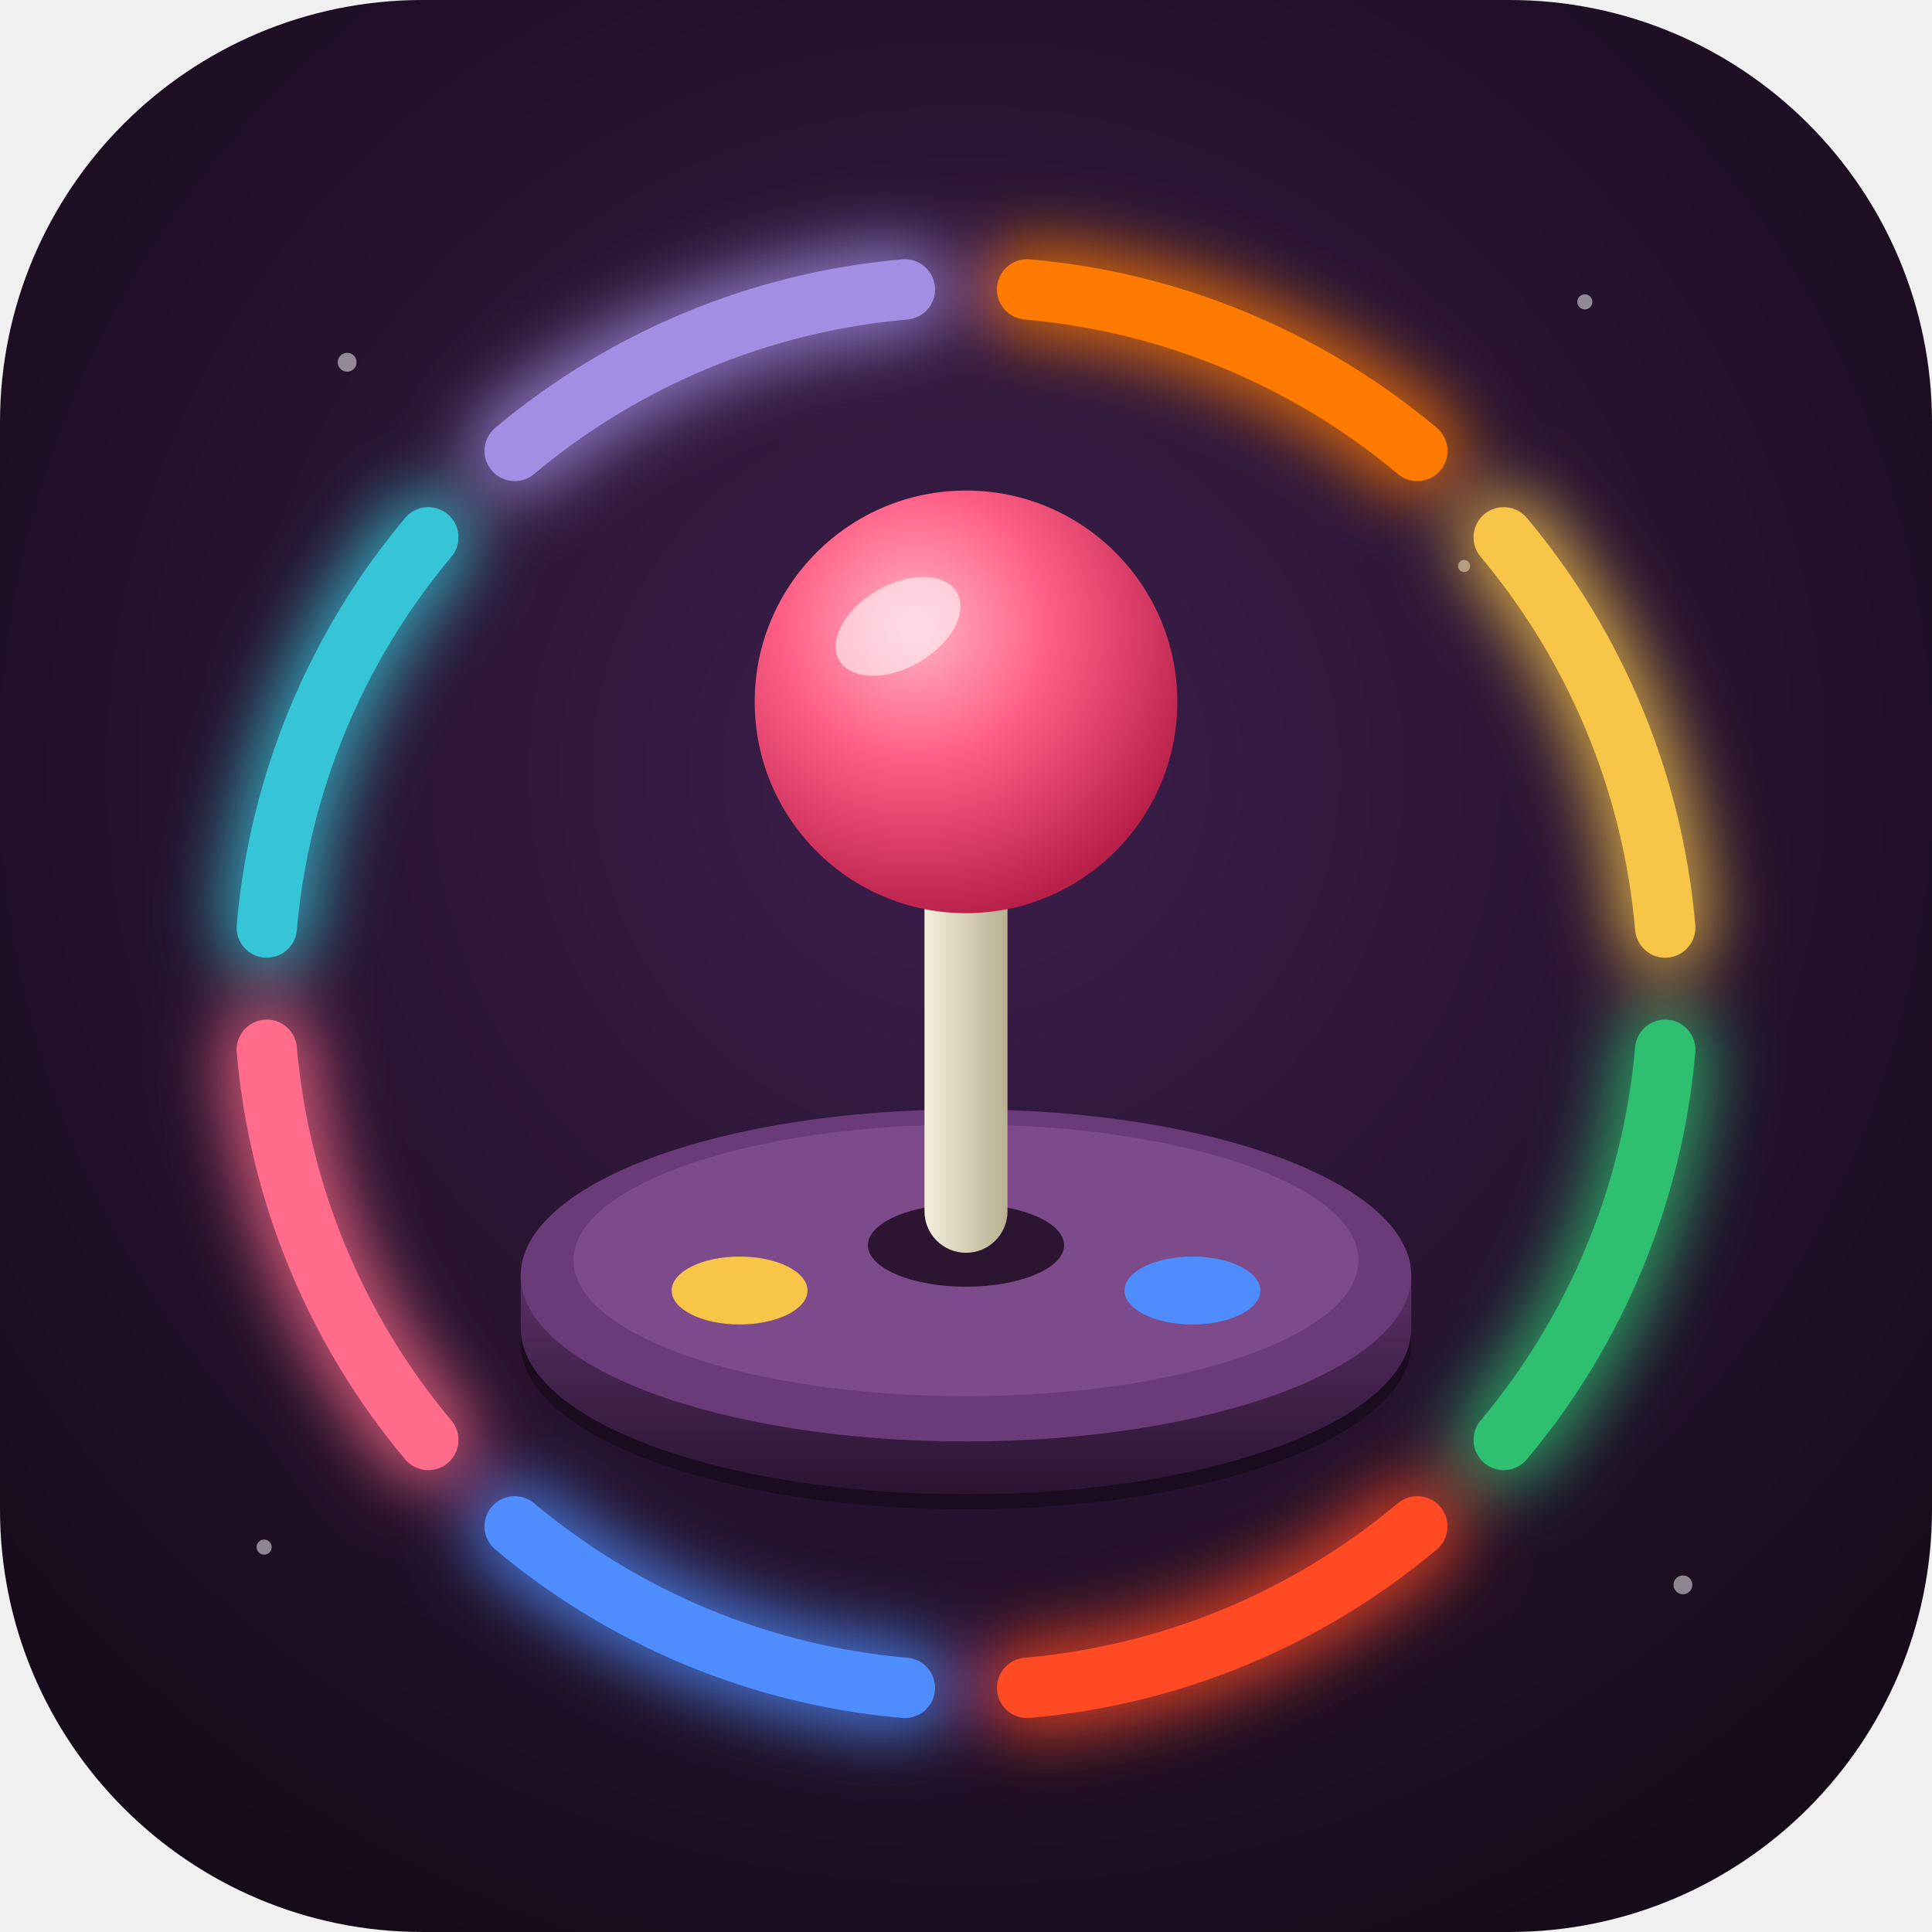
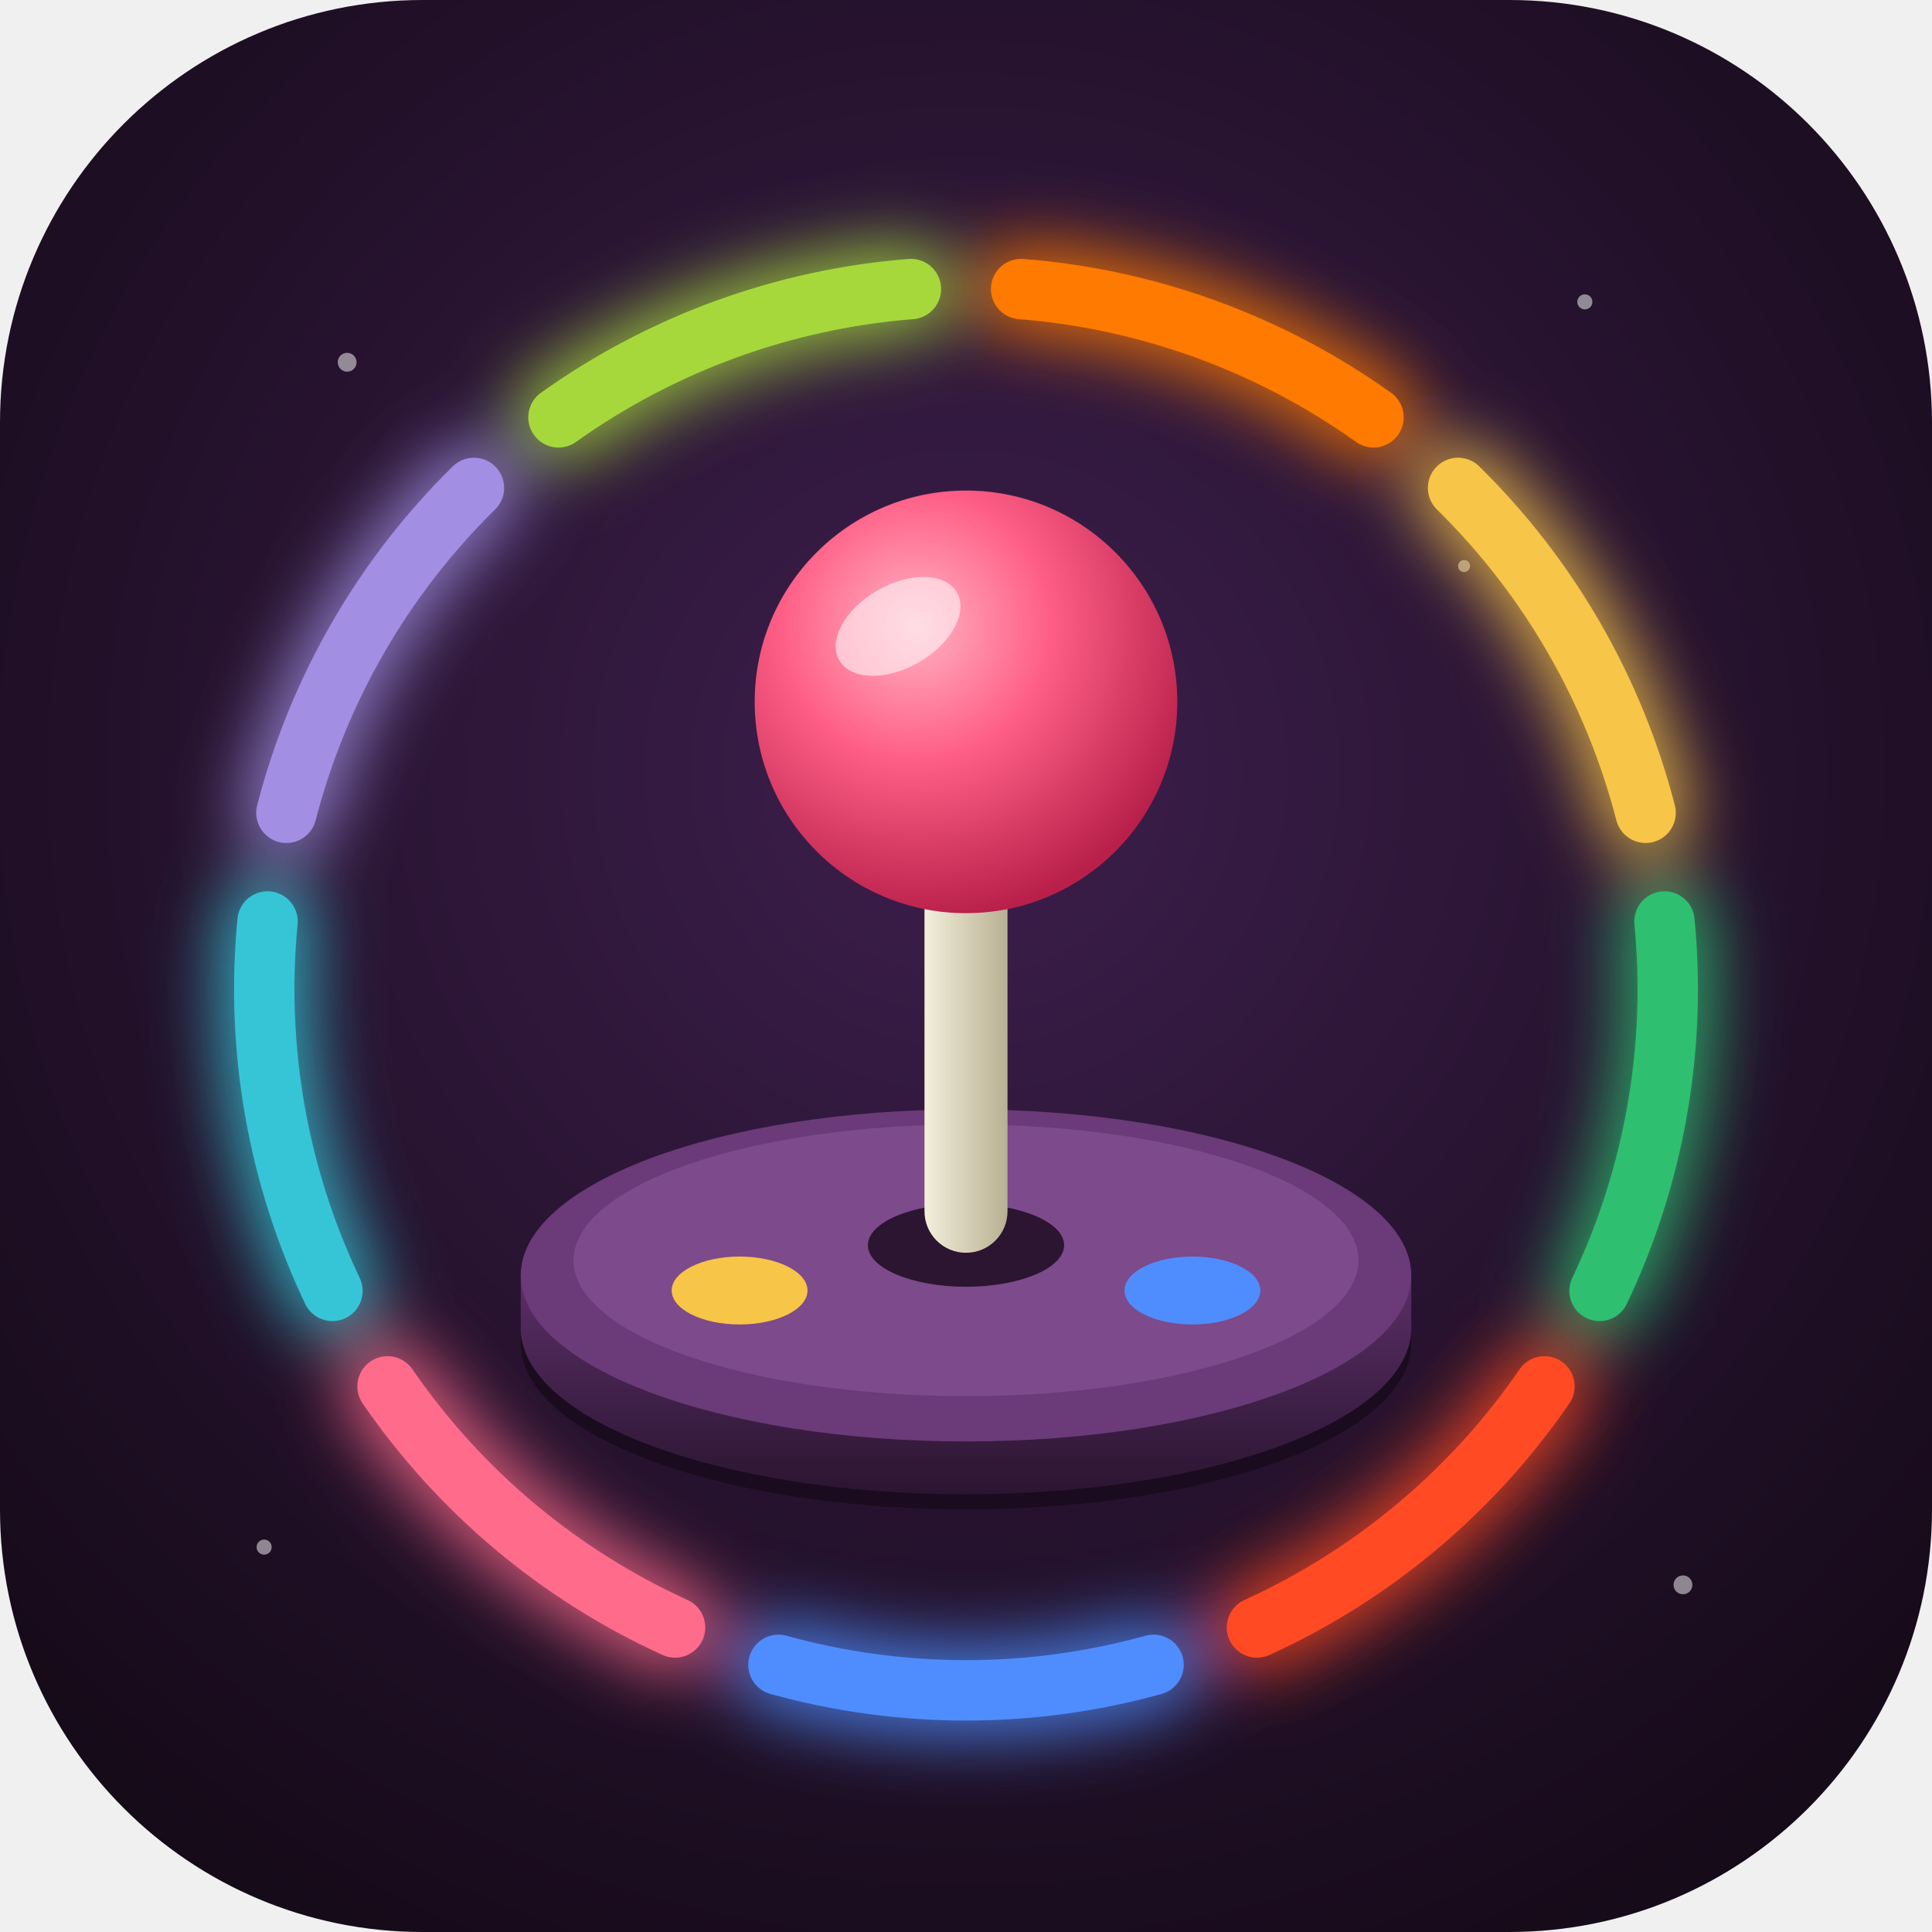
<svg xmlns="http://www.w3.org/2000/svg" viewBox="0 0 512 512">
  <defs>
    <radialGradient id="nacht" cx="50%" cy="40%" r="75%">
      <stop offset="0" stop-color="#3d1f4d" />
      <stop offset=".6" stop-color="#221029" />
      <stop offset="1" stop-color="#120914" />
    </radialGradient>
    <radialGradient id="bal" cx="38%" cy="32%" r="70%">
      <stop offset="0" stop-color="#ffb3c4" />
      <stop offset=".45" stop-color="#ff5f86" />
      <stop offset="1" stop-color="#b8204a" />
    </radialGradient>
    <linearGradient id="stok" x1="0" y1="0" x2="1" y2="0">
      <stop offset="0" stop-color="#f3efdb" />
      <stop offset="1" stop-color="#b9b093" />
    </linearGradient>
    <linearGradient id="voet" x1="0" y1="0" x2="0" y2="1">
      <stop offset="0" stop-color="#5a2f66" />
      <stop offset="1" stop-color="#2b1531" />
    </linearGradient>
    <filter id="gloed" x="-20%" y="-20%" width="140%" height="140%">
      <feGaussianBlur stdDeviation="9" />
    </filter>
  </defs>
  <rect width="512" height="512" rx="112" fill="url(#nacht)" />
  <g fill="#fff" opacity=".5">
    <circle cx="92" cy="96" r="2.5" />
    <circle cx="420" cy="80" r="2" />
    <circle cx="446" cy="420" r="2.5" />
    <circle cx="70" cy="410" r="2" />
    <circle cx="388" cy="150" r="1.6" />
  </g>
  <g fill="none" stroke-width="24" stroke-linecap="round" filter="url(#gloed)" opacity=".85">
-     <path d="M272.2 76.7A186 186 0 0 1 375.6 119.5" stroke="#ff7a00" />
-     <path d="M398.5 142.4A186 186 0 0 1 441.3 245.8" stroke="#f7c548" />
-     <path d="M441.3 278.2A186 186 0 0 1 398.5 381.6" stroke="#2fbf71" />
-     <path d="M375.6 404.5A186 186 0 0 1 272.2 447.3" stroke="#ff4a24" />
-     <path d="M239.8 447.3A186 186 0 0 1 136.4 404.5" stroke="#4f8dff" />
-     <path d="M113.5 381.6A186 186 0 0 1 70.7 278.2" stroke="#ff6b8b" />
-     <path d="M70.7 245.8A186 186 0 0 1 113.5 142.4" stroke="#36c5d6" />
-     <path d="M136.4 119.5A186 186 0 0 1 239.8 76.7" stroke="#a28fe3" />
+     <path d="M270.6 76.6A186 186 0 0 1 364.0 110.6" stroke="#ff7a00" />
+     <path d="M386.4 129.3A186 186 0 0 1 436.1 215.4" stroke="#f7c548" />
+     <path d="M441.1 244.2A186 186 0 0 1 423.9 342.1" stroke="#2fbf71" />
+     <path d="M409.3 367.4A186 186 0 0 1 333.1 431.3" stroke="#ff4a24" />
+     <path d="M305.7 441.2A186 186 0 0 1 206.3 441.2" stroke="#4f8dff" />
+     <path d="M178.9 431.3A186 186 0 0 1 102.7 367.4" stroke="#ff6b8b" />
+     <path d="M88.1 342.1A186 186 0 0 1 70.9 244.2" stroke="#36c5d6" />
+     <path d="M75.9 215.4A186 186 0 0 1 125.6 129.3" stroke="#a28fe3" />
+     <path d="M148.0 110.6A186 186 0 0 1 241.4 76.6" stroke="#a6d83c" />
  </g>
  <g fill="none" stroke-width="16" stroke-linecap="round">
-     <path d="M272.2 76.7A186 186 0 0 1 375.6 119.5" stroke="#ff7a00" />
-     <path d="M398.5 142.4A186 186 0 0 1 441.3 245.8" stroke="#f7c548" />
-     <path d="M441.3 278.2A186 186 0 0 1 398.5 381.6" stroke="#2fbf71" />
-     <path d="M375.6 404.5A186 186 0 0 1 272.2 447.3" stroke="#ff4a24" />
-     <path d="M239.8 447.3A186 186 0 0 1 136.4 404.5" stroke="#4f8dff" />
-     <path d="M113.5 381.6A186 186 0 0 1 70.7 278.2" stroke="#ff6b8b" />
-     <path d="M70.7 245.8A186 186 0 0 1 113.5 142.4" stroke="#36c5d6" />
-     <path d="M136.4 119.5A186 186 0 0 1 239.8 76.7" stroke="#a28fe3" />
+     <path d="M270.6 76.6A186 186 0 0 1 364.0 110.6" stroke="#ff7a00" />
+     <path d="M386.4 129.3A186 186 0 0 1 436.1 215.4" stroke="#f7c548" />
+     <path d="M441.1 244.2A186 186 0 0 1 423.9 342.1" stroke="#2fbf71" />
+     <path d="M409.3 367.4A186 186 0 0 1 333.1 431.3" stroke="#ff4a24" />
+     <path d="M305.7 441.2A186 186 0 0 1 206.3 441.2" stroke="#4f8dff" />
+     <path d="M178.9 431.3A186 186 0 0 1 102.7 367.4" stroke="#ff6b8b" />
+     <path d="M88.1 342.1A186 186 0 0 1 70.9 244.2" stroke="#36c5d6" />
+     <path d="M75.9 215.4A186 186 0 0 1 125.6 129.3" stroke="#a28fe3" />
+     <path d="M148.0 110.6A186 186 0 0 1 241.4 76.6" stroke="#a6d83c" />
  </g>
  <ellipse cx="256" cy="356" rx="118" ry="44" fill="#1a0b1f" />
  <path d="M138 338 V352 A118 44 0 0 0 374 352 V338 Z" fill="url(#voet)" />
  <ellipse cx="256" cy="338" rx="118" ry="44" fill="#6b3a78" />
  <ellipse cx="256" cy="334" rx="104" ry="36" fill="#7d4a8b" />
  <ellipse cx="196" cy="342" rx="18" ry="9" fill="#f7c548" />
  <ellipse cx="316" cy="342" rx="18" ry="9" fill="#4f8dff" />
  <ellipse cx="256" cy="330" rx="26" ry="11" fill="#2b1531" />
  <rect x="245" y="196" width="22" height="136" rx="11" fill="url(#stok)" />
  <circle cx="256" cy="186" r="56" fill="url(#bal)" />
  <ellipse cx="238" cy="166" rx="18" ry="11" fill="#fff" opacity=".55" transform="rotate(-30 238 166)" />
</svg>
